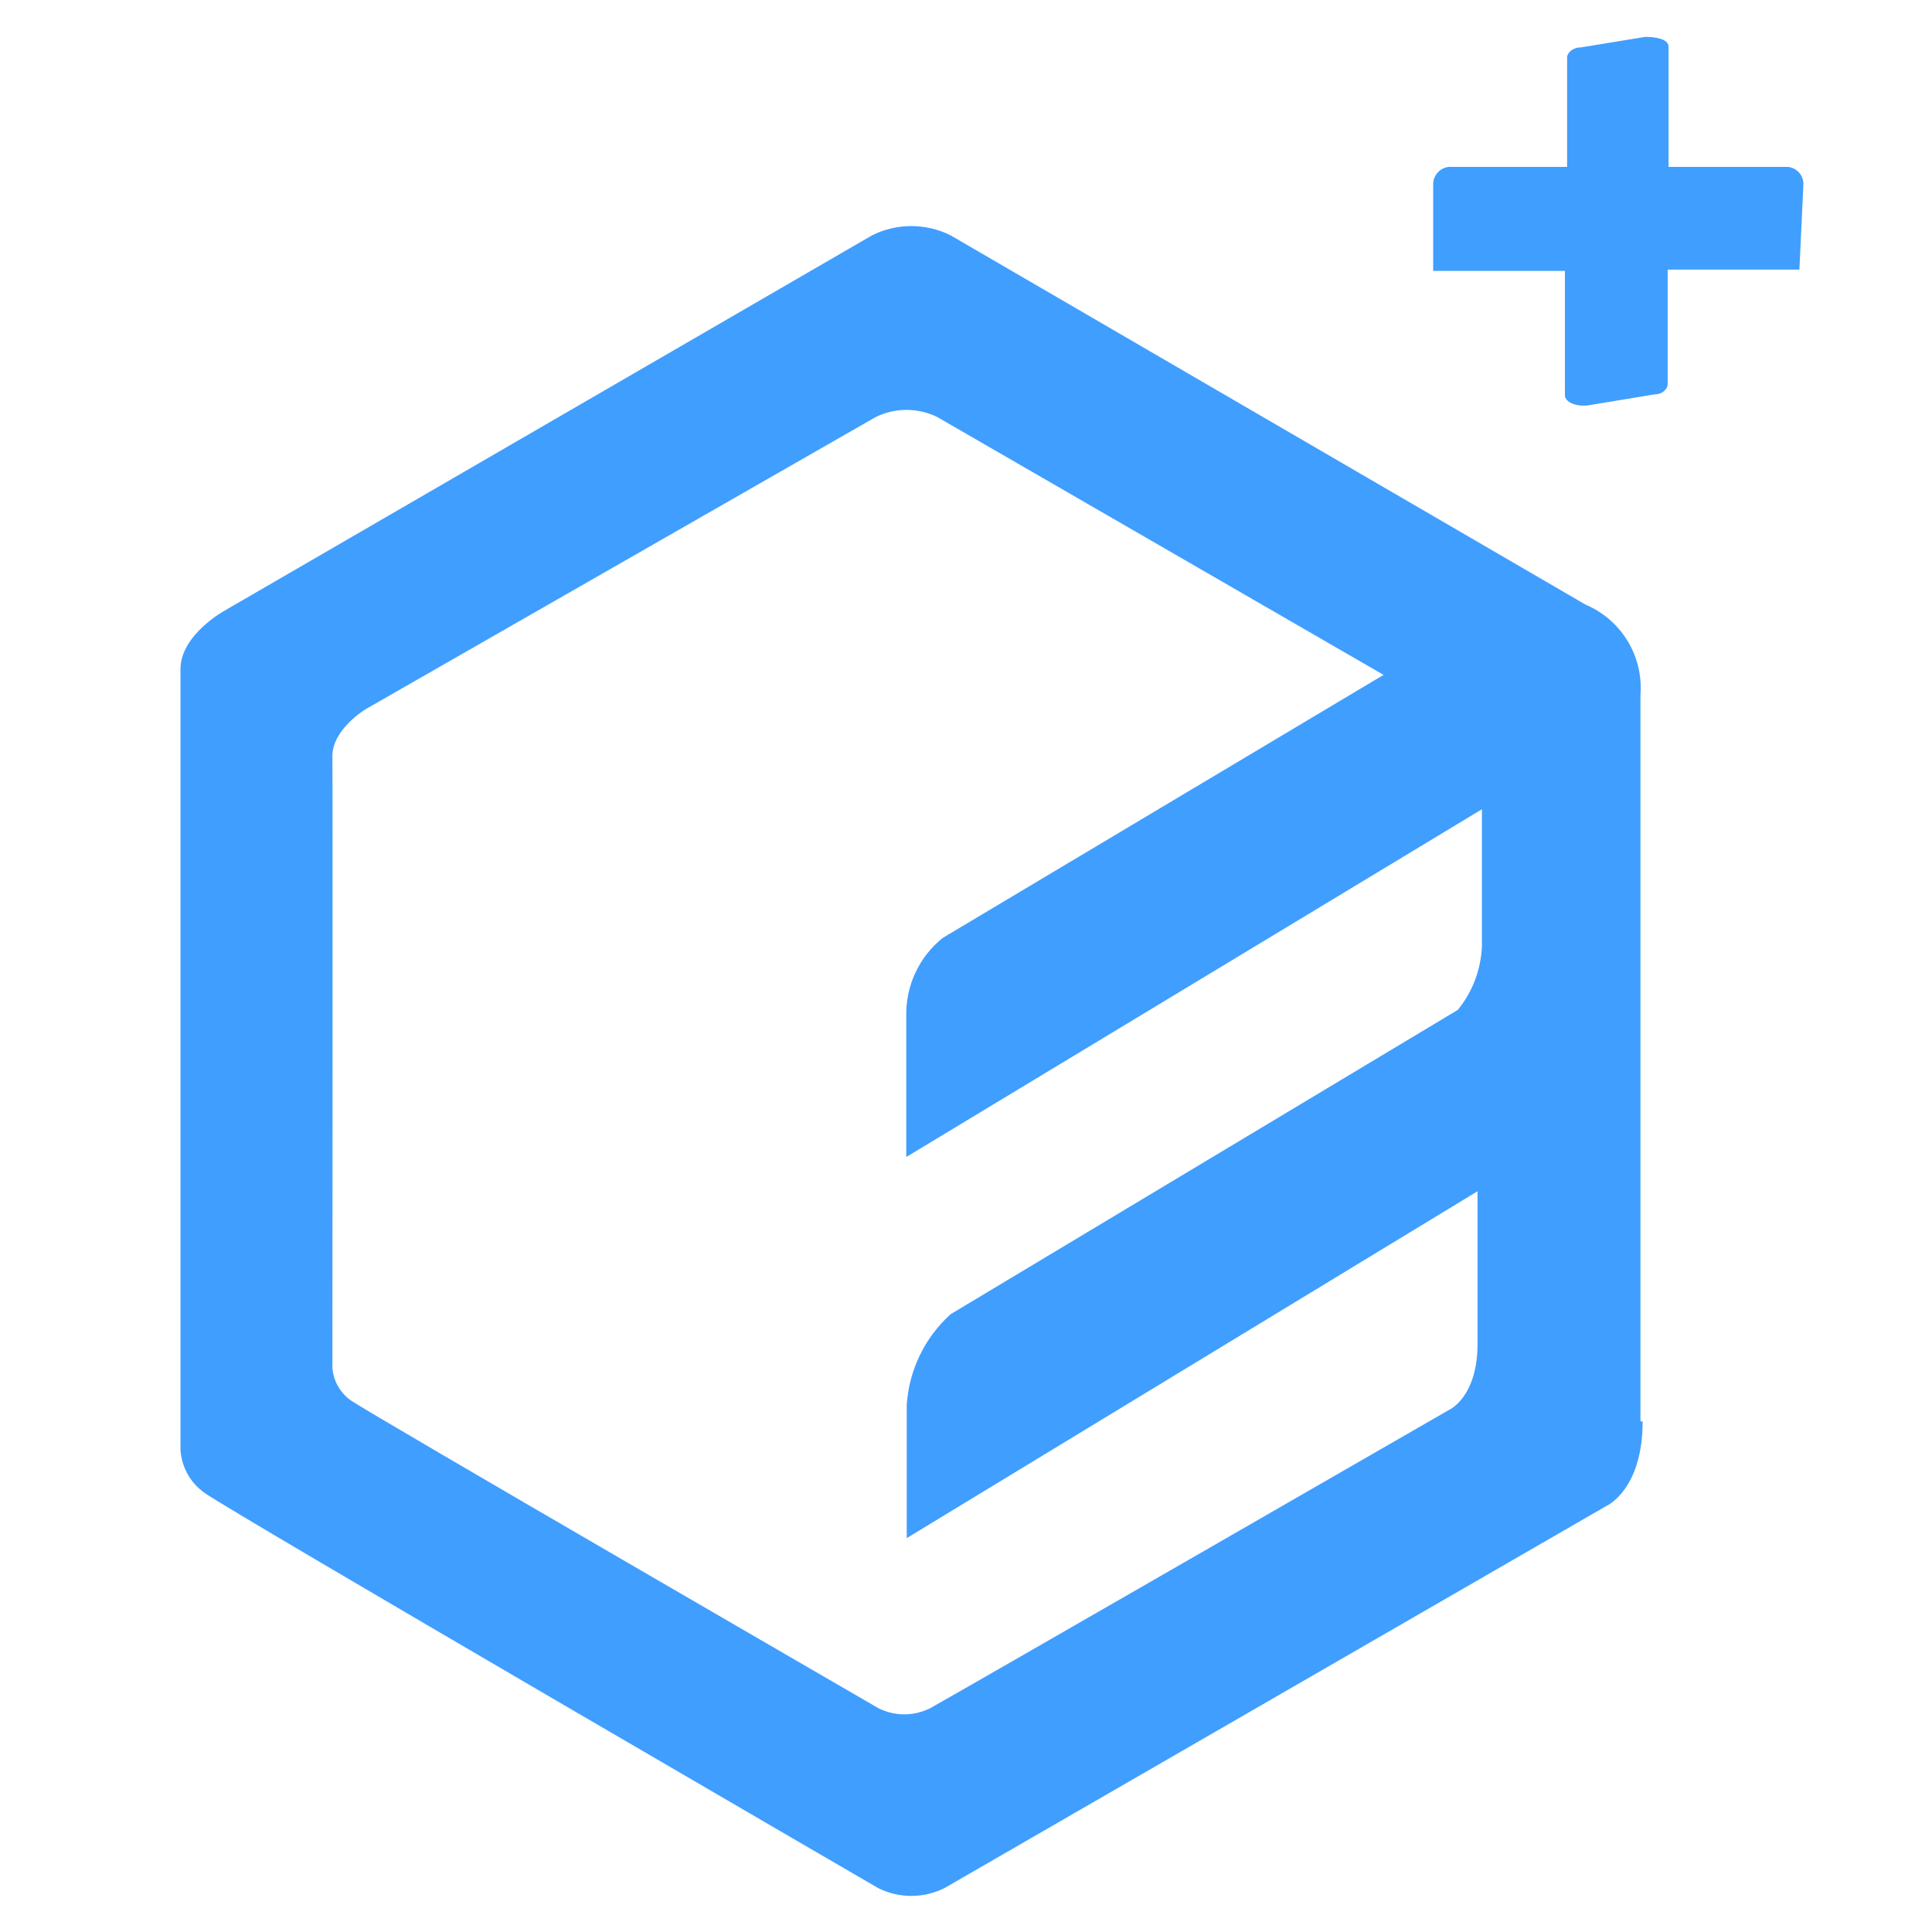
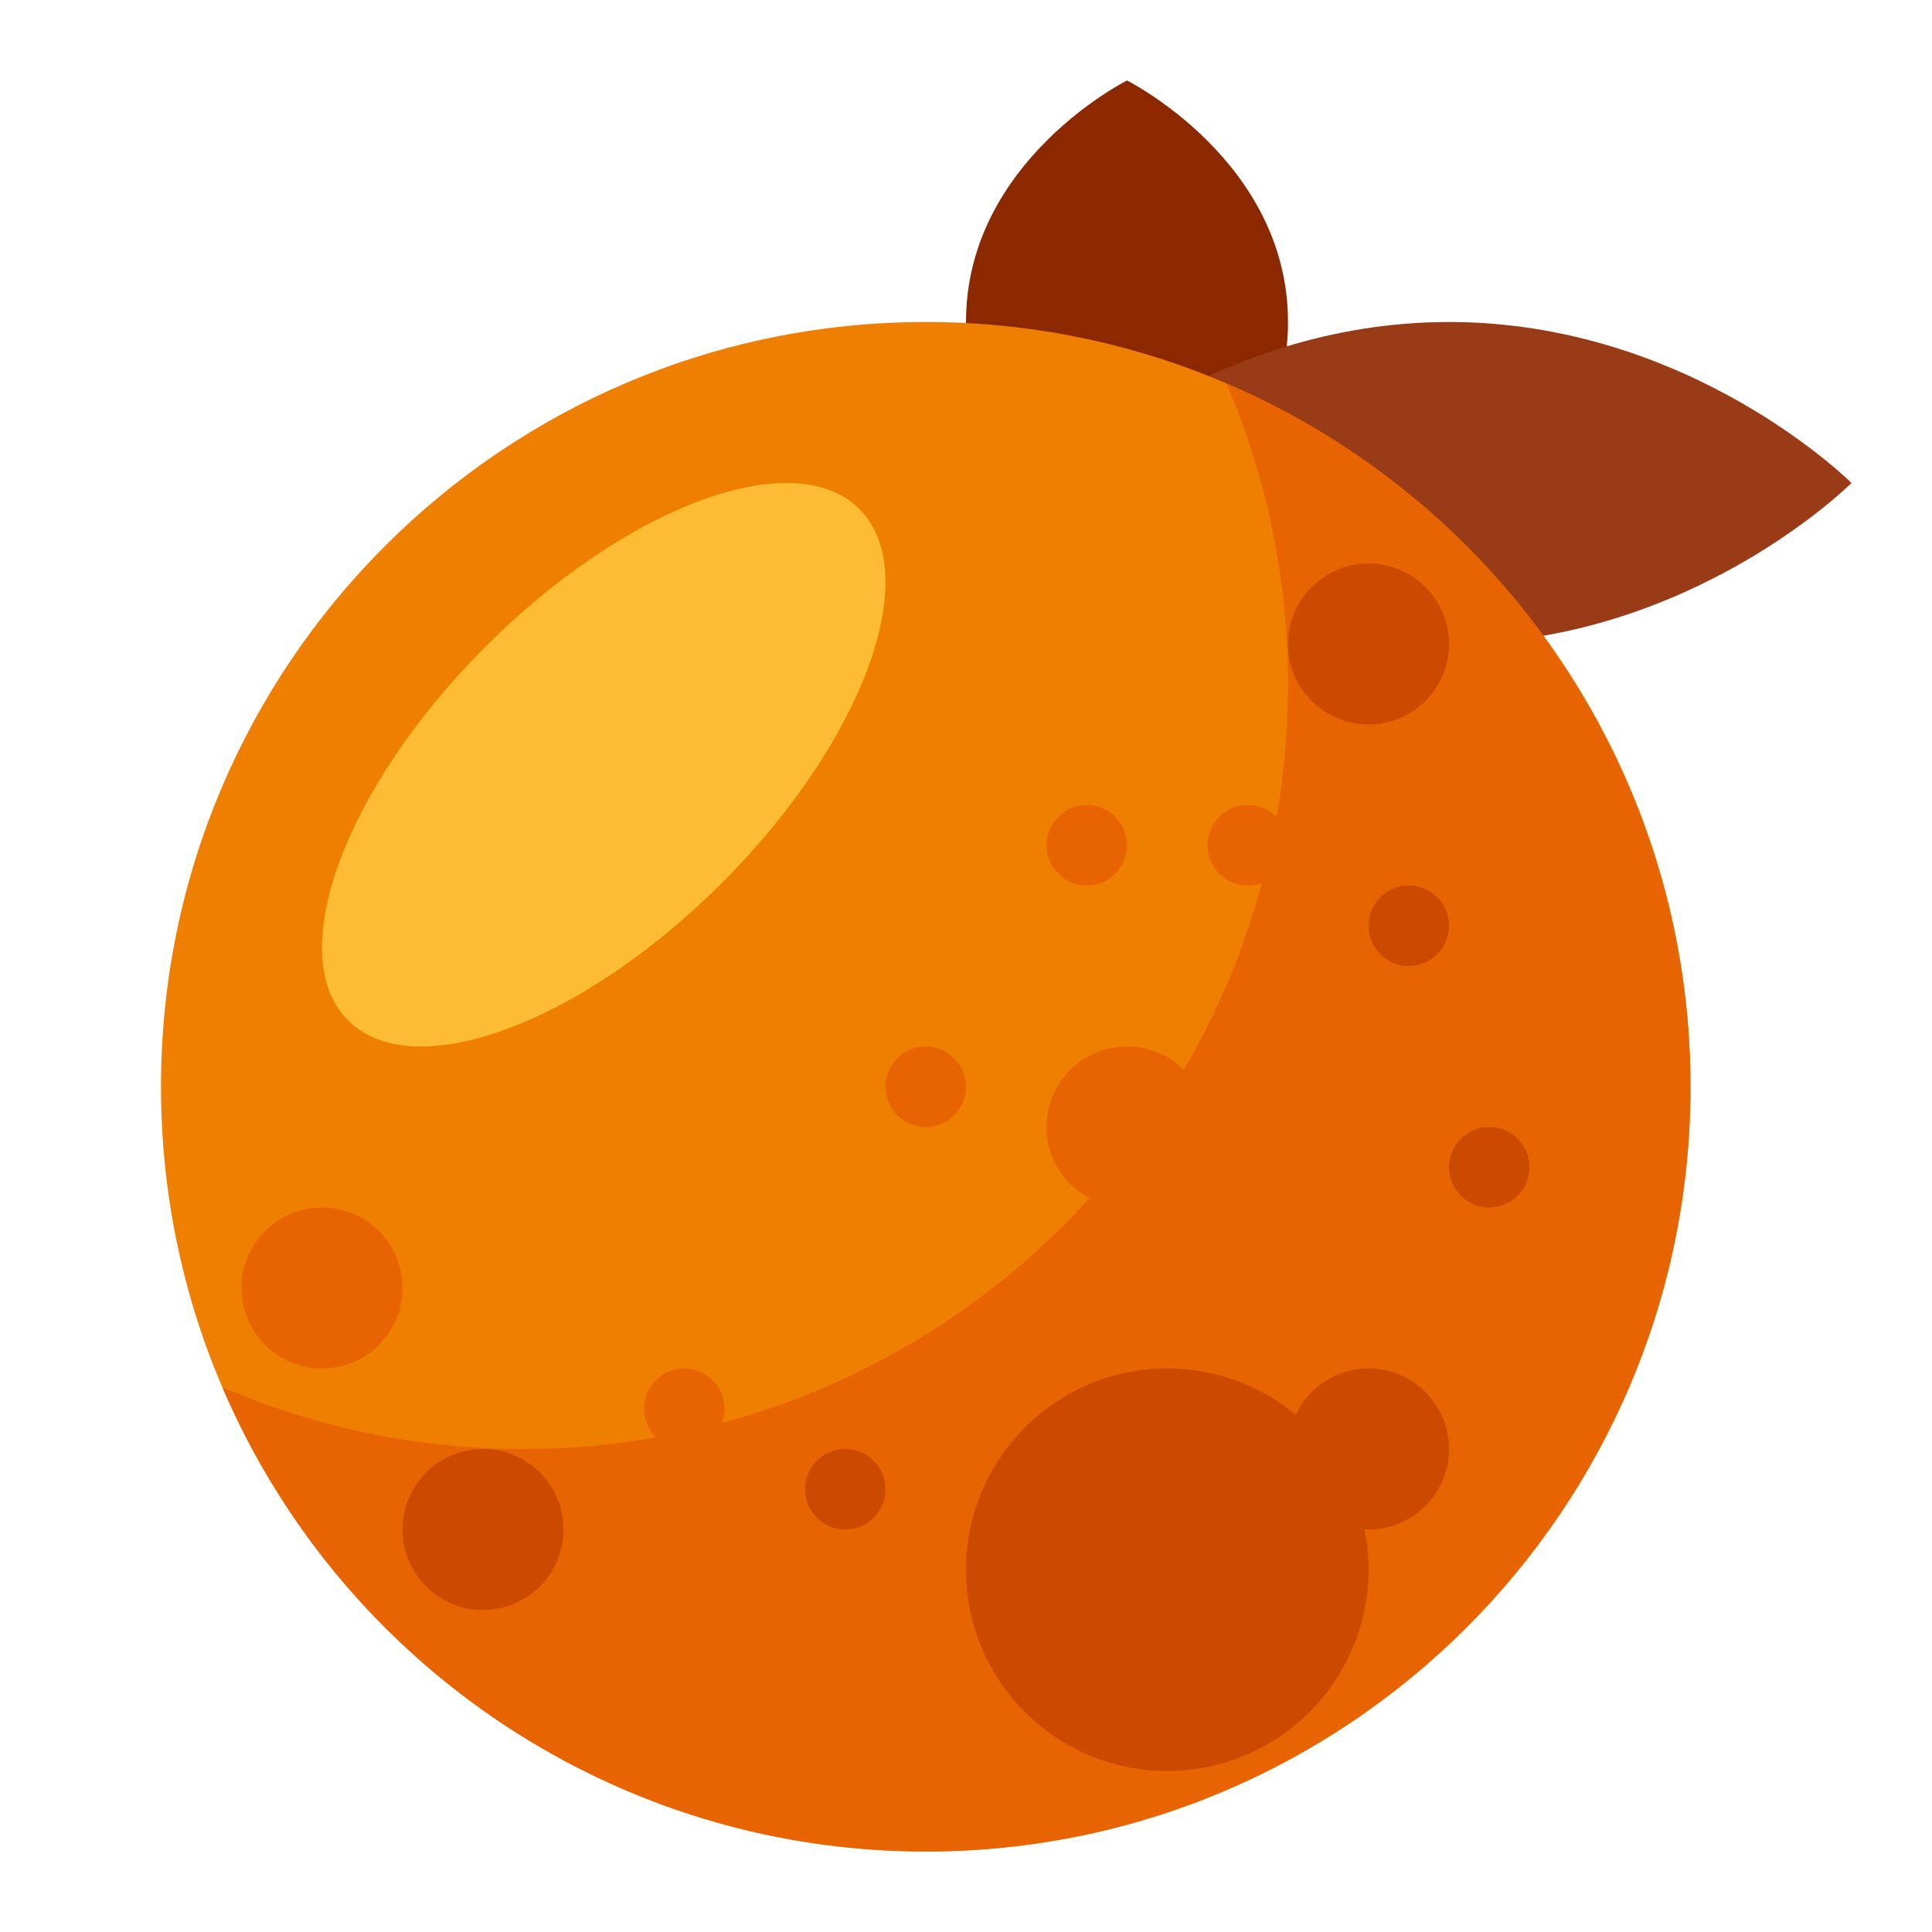
- <svg xmlns="http://www.w3.org/2000/svg" id="图层_1" data-name="图层 1" viewBox="0 0 44 44">
-   <defs>
-     <style>.cls-1{fill:#409eff;fill-rule:evenodd;}</style>
-   </defs>
-   <path id="element_plus-logo-small" data-name="element plus-logo-small" class="cls-1" d="M37.41,32.37c0,1.57-.83,1.93-.83,1.93L21.51,43A1.69,1.69,0,0,1,20,43S5.2,34.4,4.66,34a1.29,1.29,0,0,1-.55-1V15.24c0-.78,1-1.33,1-1.33L19.86,5.36a2,2,0,0,1,1.79,0l14.46,8.41a2.06,2.06,0,0,1,1.25,2.06V32.37Zm-5.9-17L21.35,9.5a1.59,1.59,0,0,0-1.41,0L8.33,16.15s-.77.46-.76,1.08,0,13.92,0,13.92A1,1,0,0,0,8,31.9c.43.3,12,7,12,7a1.31,1.31,0,0,0,1.19,0C21.91,38.5,33,32.11,33,32.11s.65-.28.65-1.51V27.13l-13,7.9V32a3.05,3.05,0,0,1,1-2.07L33.2,23a2.44,2.44,0,0,0,.55-1.46V18.43L20.64,26.35v-3.2a2.22,2.22,0,0,1,.83-1.79ZM41.07,4.22a.39.39,0,0,0-.37-.42H38V1.06c0-.16-.26-.22-.53-.22L36,1.08c-.18,0-.31.12-.31.23V3.8H33a.4.4,0,0,0-.36.37v2h3V9c0,.16.26.27.54.23l1.51-.25c.18,0,.29-.13.29-.23V6.14h3Z" />
+ <svg xmlns="http://www.w3.org/2000/svg" viewBox="0 0 512 512">
+   <path d="M298.667 149.333S256 128 256 85.333s42.667-64 42.667-64 42.666 21.334 42.666 64-42.666 64-42.666 64" style="fill:#8b2800" />
+   <path d="M277.333 128S320 85.333 384 85.333 490.667 128 490.667 128 448 170.667 384 170.667 277.333 128 277.333 128z" style="fill:#993b17" />
+   <circle cx="245.333" cy="288" r="202.667" style="fill:#ef7f00" />
+   <path d="M325.02 101.646a201.923 201.923 0 0 1 16.313 79.687c0 111.93-90.737 202.667-202.666 202.667a201.923 201.923 0 0 1-79.688-16.313 202.686 202.686 0 0 0 186.354 122.98C357.263 490.667 448 399.93 448 288a202.686 202.686 0 0 0-122.98-186.354z" style="fill:#e76400" />
+   <circle cx="362.667" cy="384" r="21.333" style="fill:#cc4900" />
+   <circle cx="362.667" cy="170.667" r="21.333" style="fill:#cc4900" />
+   <circle cx="373.333" cy="245.333" r="10.667" style="fill:#cc4900" />
+   <circle cx="394.667" cy="309.333" r="10.667" style="fill:#cc4900" />
+   <circle cx="298.667" cy="298.667" r="21.333" style="fill:#e76400" />
+   <circle cx="330.667" cy="224" r="10.667" style="fill:#e76400" />
+   <circle cx="245.333" cy="288" r="10.667" style="fill:#e76400" />
+   <circle cx="181.333" cy="373.333" r="10.667" style="fill:#e76400" />
+   <circle cx="85.333" cy="341.333" r="21.333" style="fill:#e76400" />
+   <circle cx="288" cy="224" r="10.667" style="fill:#e76400" />
+   <circle cx="224" cy="394.667" r="10.667" style="fill:#cc4900" />
+   <circle cx="309.333" cy="416" r="53.333" style="fill:#cc4900" />
+   <circle cx="128" cy="405.333" r="21.333" style="fill:#cc4900" />
+   <ellipse cx="160" cy="202.667" rx="95.828" ry="44.292" transform="rotate(-45 160 202.667)" style="fill:#fdbc34" />
</svg>
